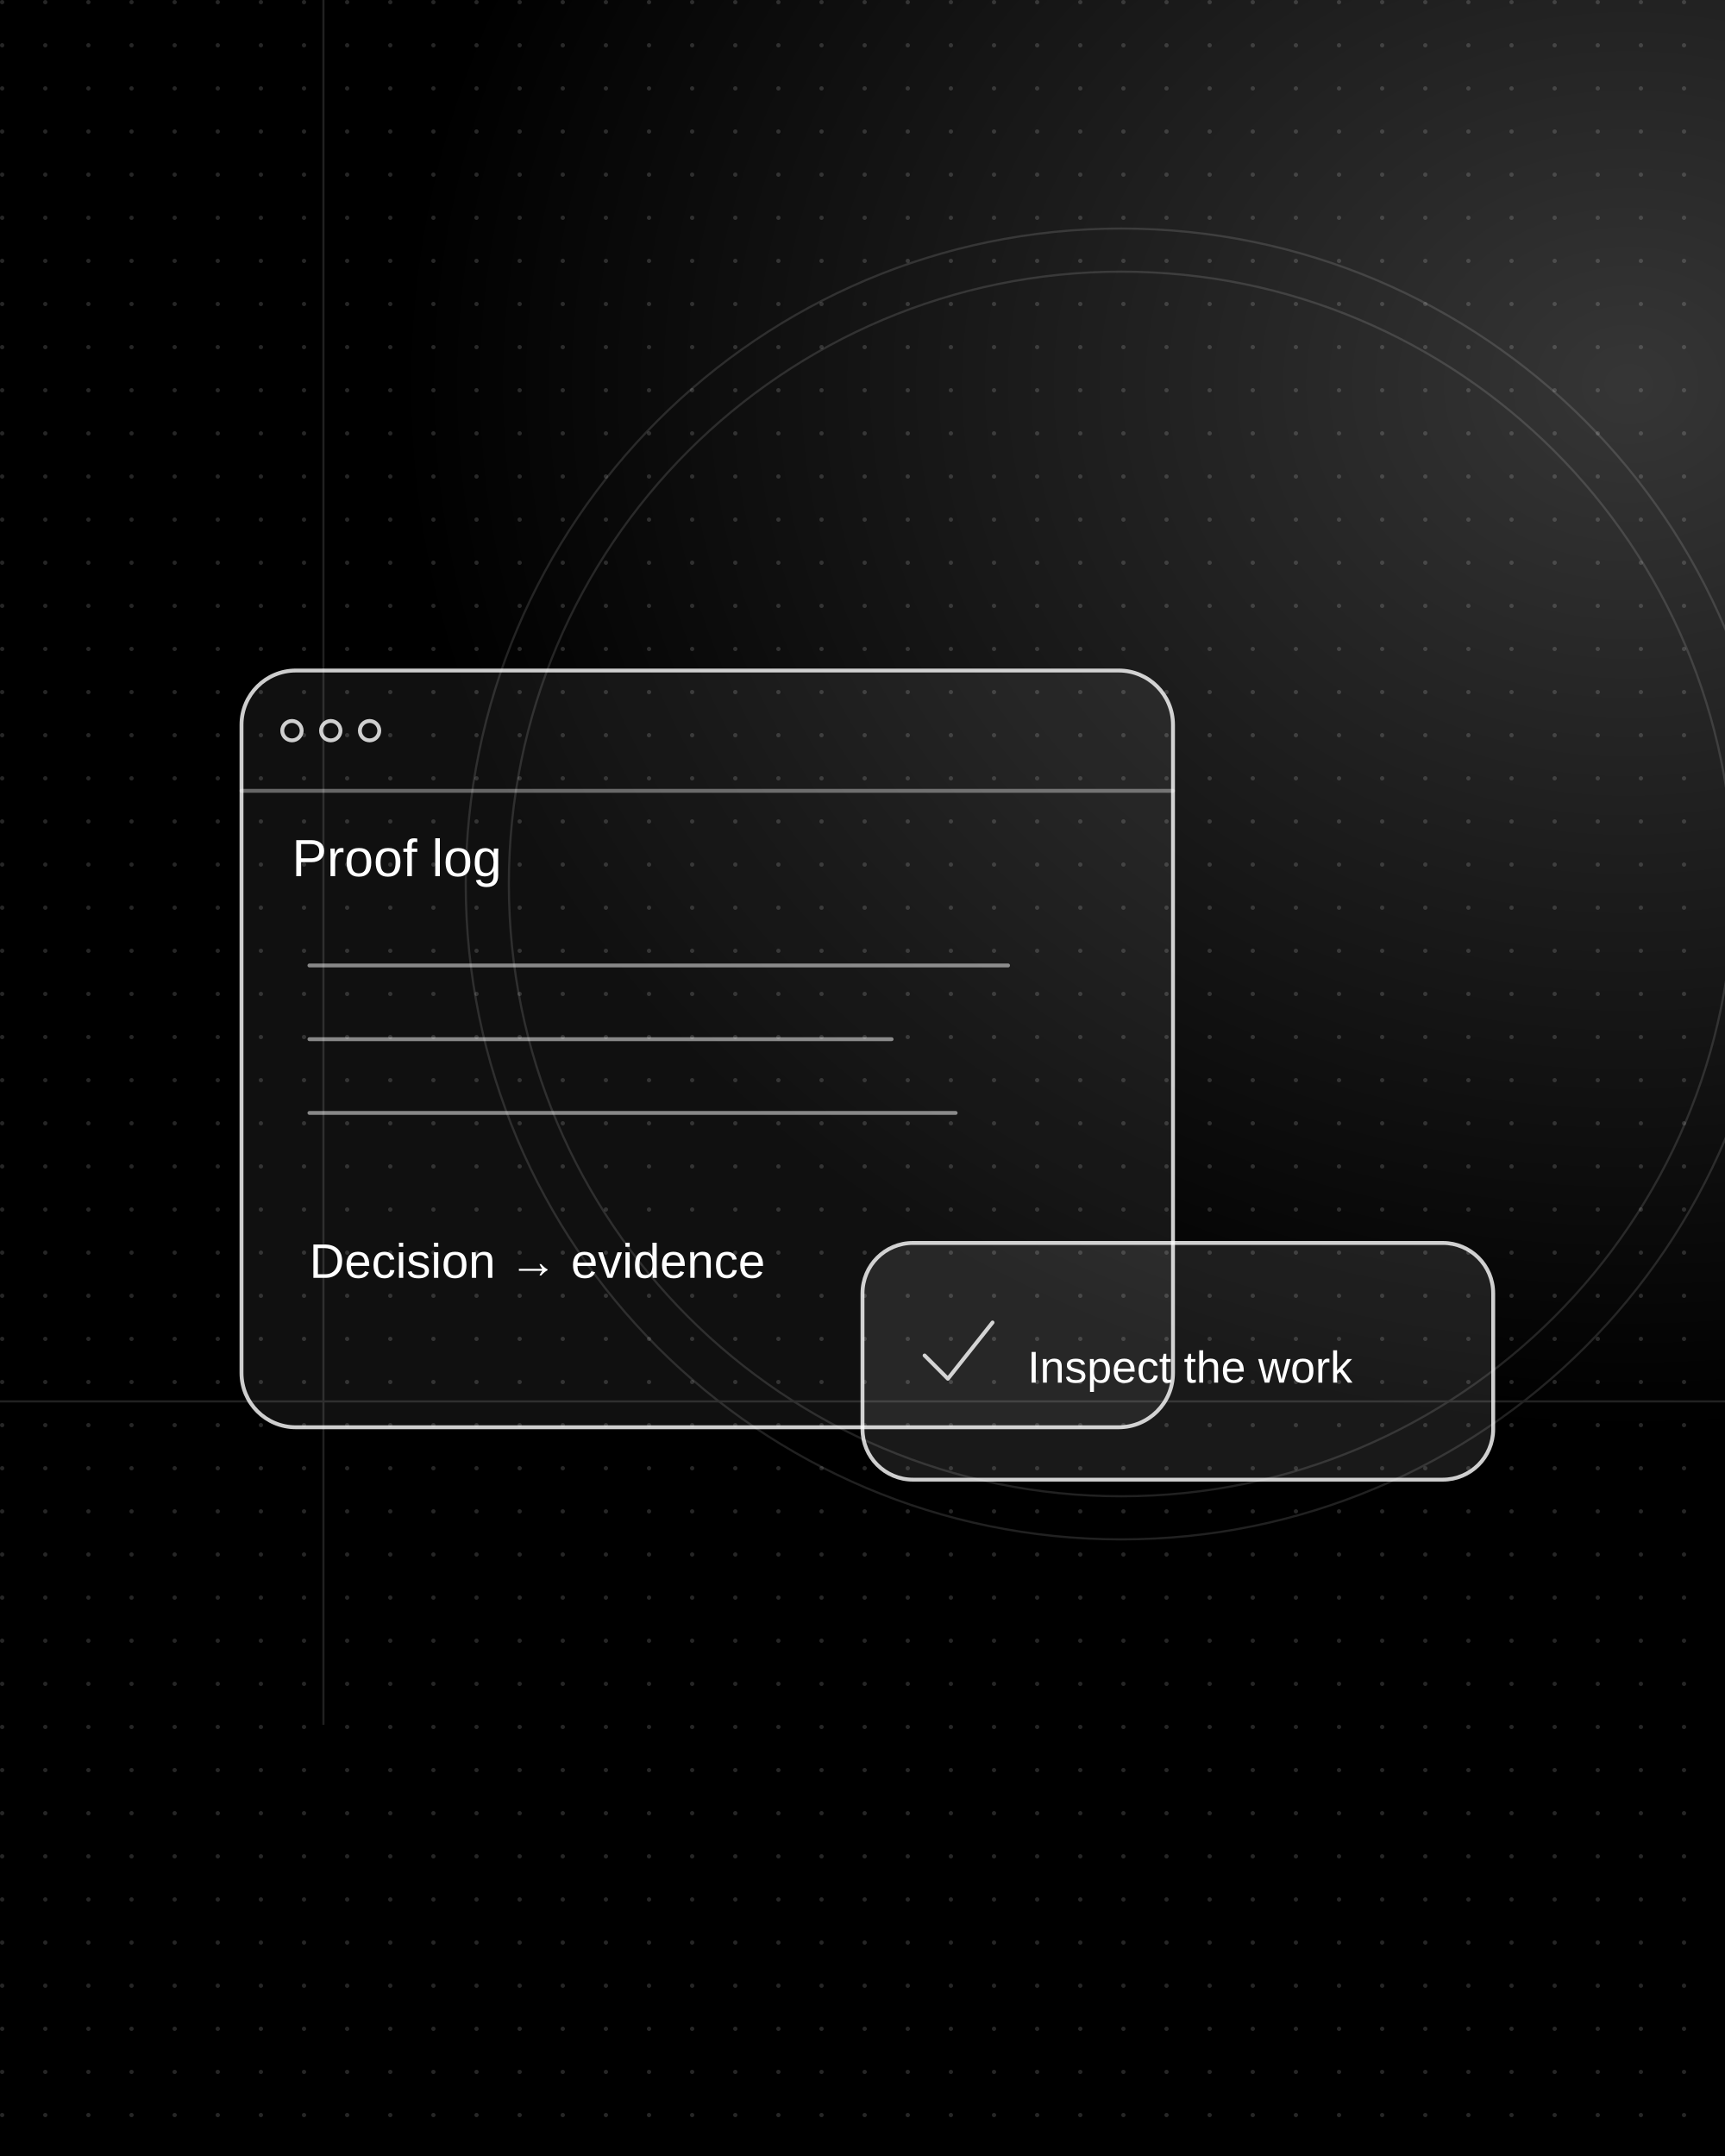
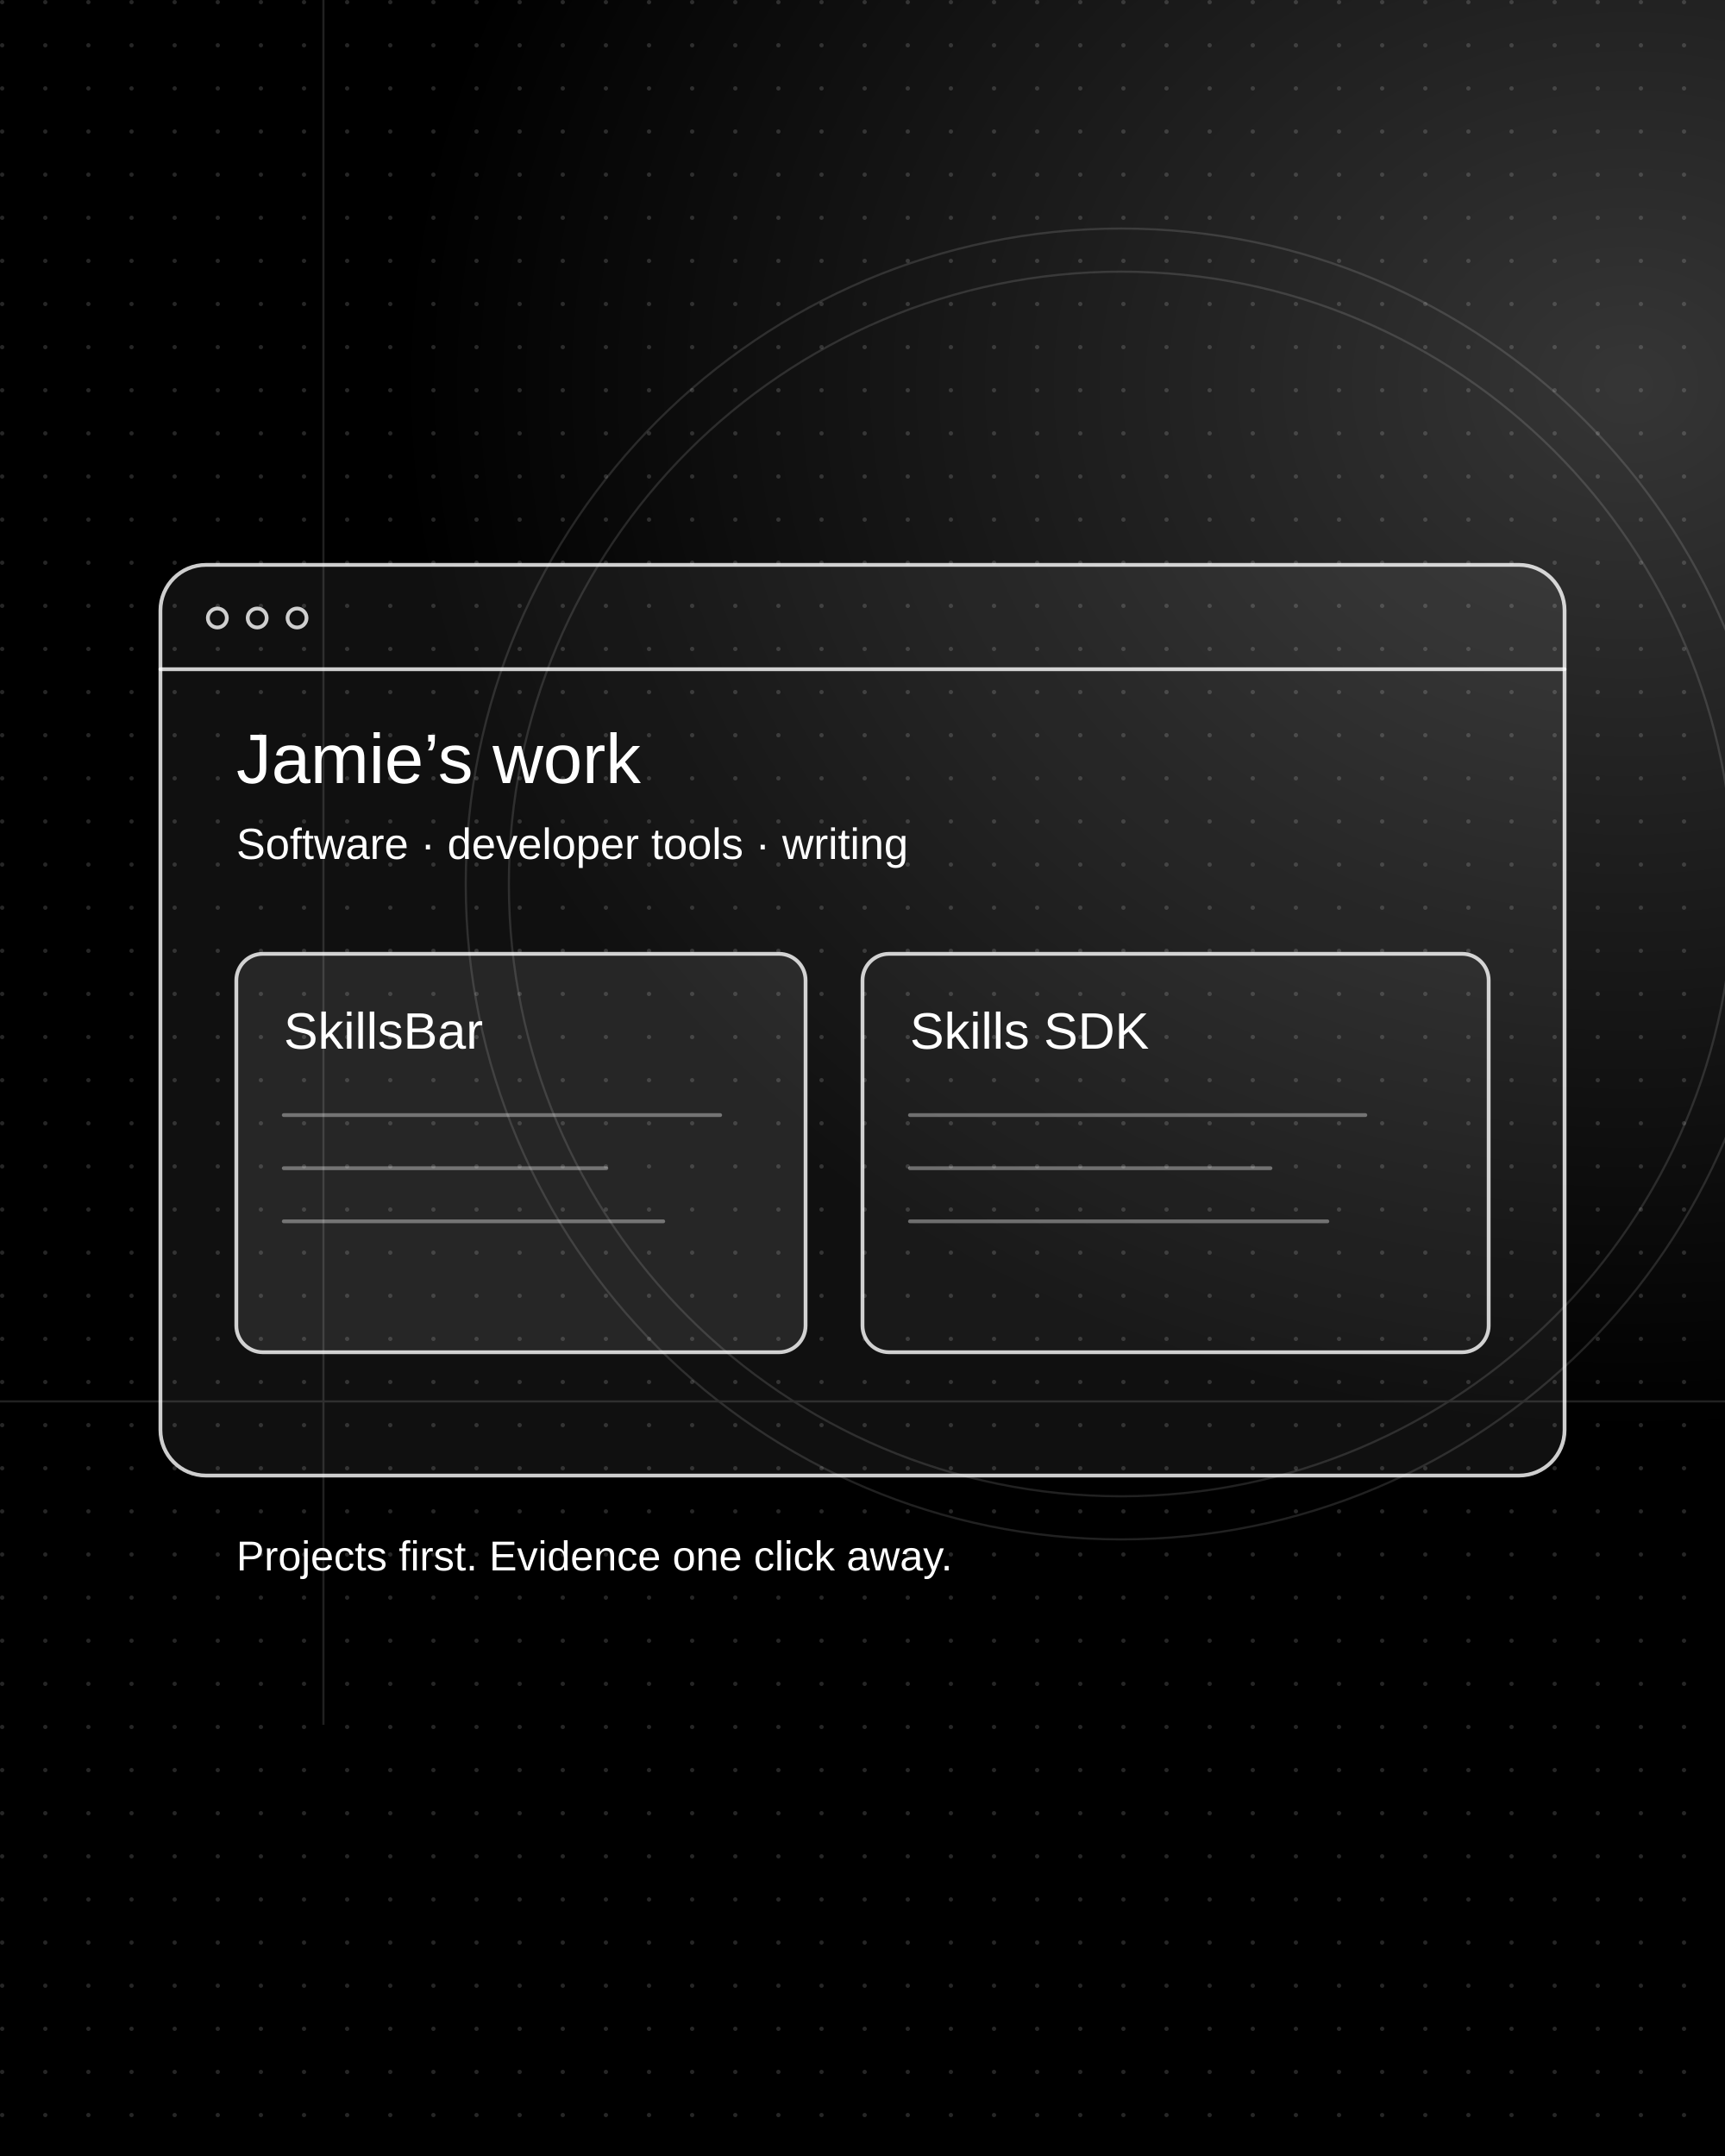
<svg xmlns="http://www.w3.org/2000/svg" viewBox="0 0 800 1000">
  <defs>
    <linearGradient id="base" x2="1" y2="1">
      <stop stop-color="oklch(.42 .06 195)" />
      <stop offset=".55" stop-color="oklch(.45 .07 235)" />
      <stop offset="1" stop-color="oklch(.45 .06 280)" />
    </linearGradient>
    <radialGradient id="light">
      <stop stop-color="white" stop-opacity=".21" />
      <stop offset="1" stop-color="white" stop-opacity="0" />
    </radialGradient>
    <pattern id="dots" width="20" height="20" patternUnits="userSpaceOnUse">
      <circle cx="1" cy="1" r="1" fill="white" opacity=".15" />
    </pattern>
    <marker id="arrow" markerWidth="8" markerHeight="8" refX="6" refY="4" orient="auto">
      <path d="M1 1L6 4L1 7" fill="none" stroke="white" stroke-width="1" />
    </marker>
  </defs>
  <rect width="1000" height="1000" fill="url(#base)" />
  <ellipse cx="760" cy="180" rx="580" ry="480" fill="url(#light)" />
  <rect width="1000" height="1000" fill="url(#dots)" />
  <g fill="none" stroke="white" stroke-width="1" opacity=".13">
    <circle cx="520" cy="410" r="284" />
    <circle cx="520" cy="410" r="304" />
    <path d="M0 650H1000M150 0V800" />
  </g>
-   <g transform="translate(-50 140) scale(.9)" fill="none" stroke="white" stroke-opacity=".8" stroke-width="2" stroke-linecap="round" stroke-linejoin="round" font-family="Arial, sans-serif" font-weight="400">
-     <style>text{fill:white;stroke:none}.label{font-size:27px}.small{font-size:20px}</style>
-     <rect x="180" y="190" width="480" height="390" rx="28" fill="white" fill-opacity=".065" />
-     <path d="M180 252H660" opacity=".45" />
-     <circle cx="206" cy="221" r="5" />
-     <circle cx="226" cy="221" r="5" />
-     <circle cx="246" cy="221" r="5" />
-     <text x="206" y="296" class="label">Proof log</text>
-     <path d="M215 342H575M215 380H515M215 418H548" stroke-opacity=".5" />
-     <text x="215" y="503" font-size="25">Decision → evidence</text>
-     <rect x="500" y="485" width="325" height="122" rx="26" fill="white" fill-opacity=".1" />
-     <path d="M532 543l12 12 23-29" />
-     <text x="585" y="557" font-size="23">Inspect the work</text>
+   <g transform="translate(-40 130) scale(.88)" fill="none" stroke="white" stroke-opacity=".8" stroke-width="2" stroke-linecap="round" stroke-linejoin="round" font-family="Arial, sans-serif">
+     <style>text{fill:white;stroke:none}</style>
+     <rect x="130" y="150" width="740" height="480" rx="24" fill="white" fill-opacity=".065" />
+     <path d="M130 205h740" />
+     <circle cx="160" cy="178" r="5" />
+     <circle cx="181" cy="178" r="5" />
+     <circle cx="202" cy="178" r="5" />
+     <text x="170" y="265" font-size="37">Jamie’s work</text>
+     <text x="170" y="305" font-size="23">Software · developer tools · writing</text>
+     <rect x="170" y="355" width="300" height="210" rx="14" fill="white" fill-opacity=".09" />
+     <rect x="500" y="355" width="330" height="210" rx="14" fill="white" fill-opacity=".04" />
+     <text x="195" y="405" font-size="27">SkillsBar</text>
+     <path d="M195 440h230m-230 28h170m-170 28h200" opacity=".45" />
+     <text x="525" y="405" font-size="27">Skills SDK</text>
+     <path d="M525 440h240m-240 28h190m-190 28h220" opacity=".45" />
+     <text x="170" y="680" font-size="22">Projects first. Evidence one click away.</text>
  </g>
</svg>
